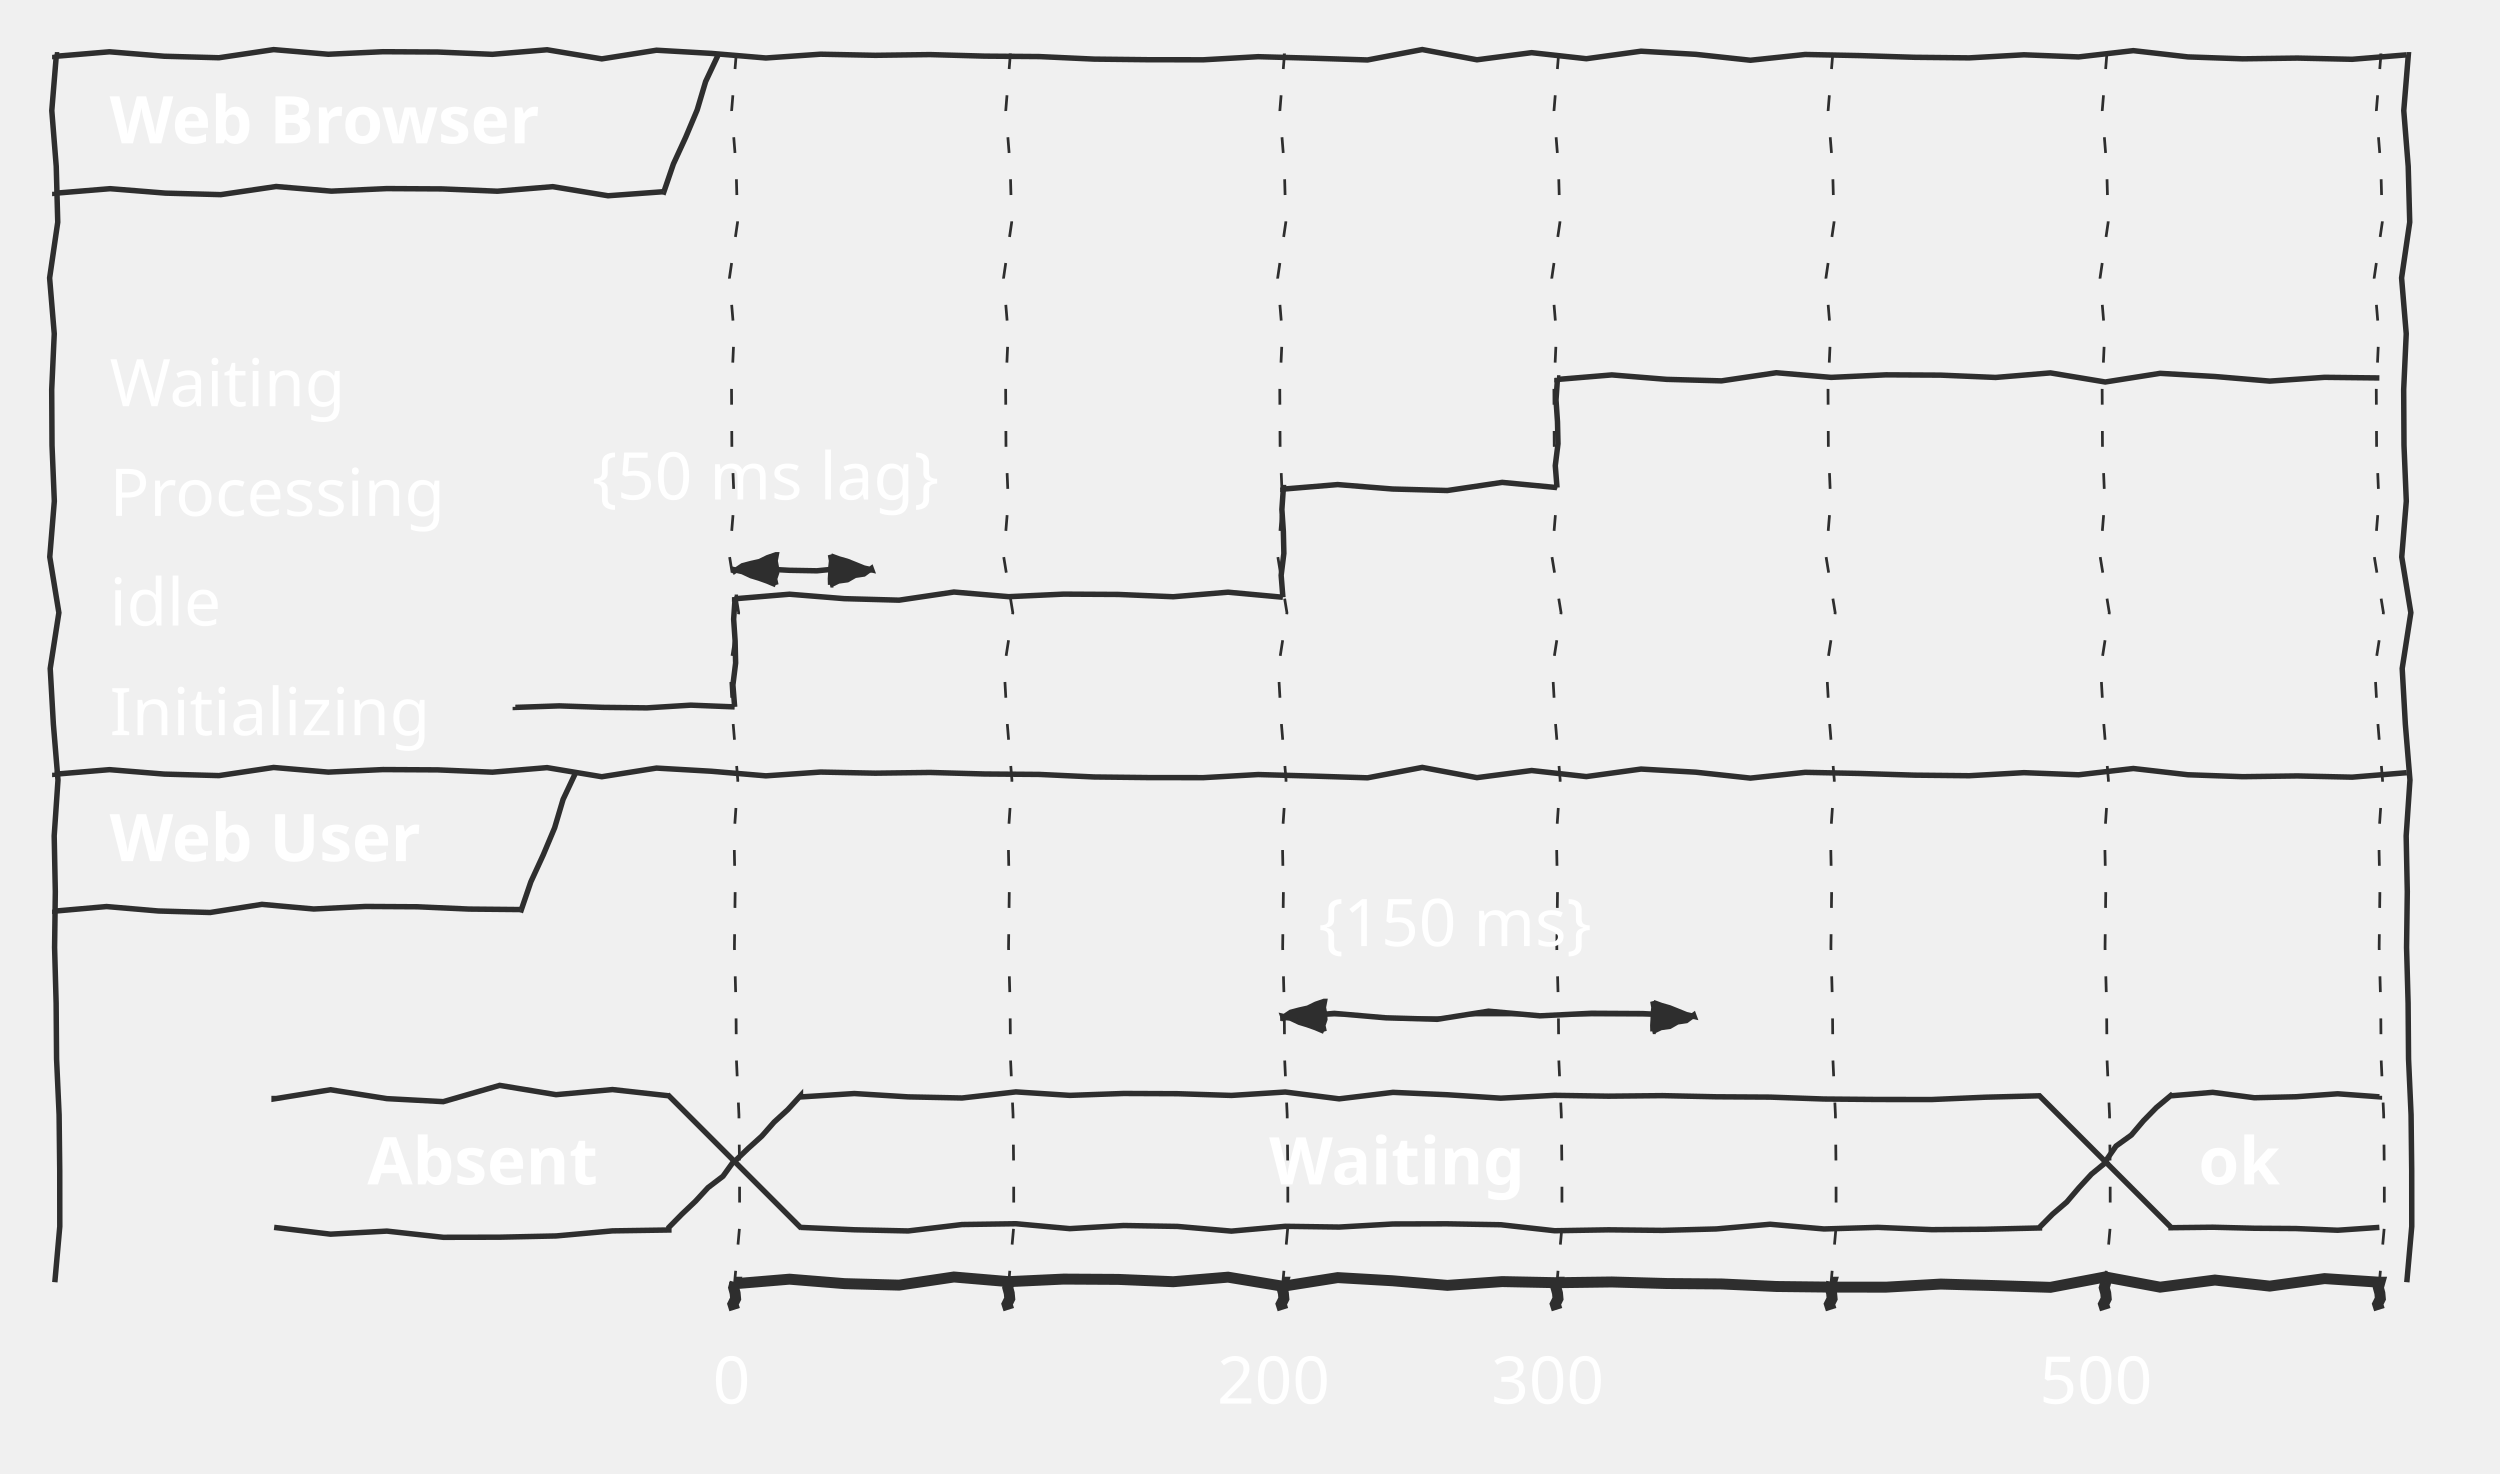
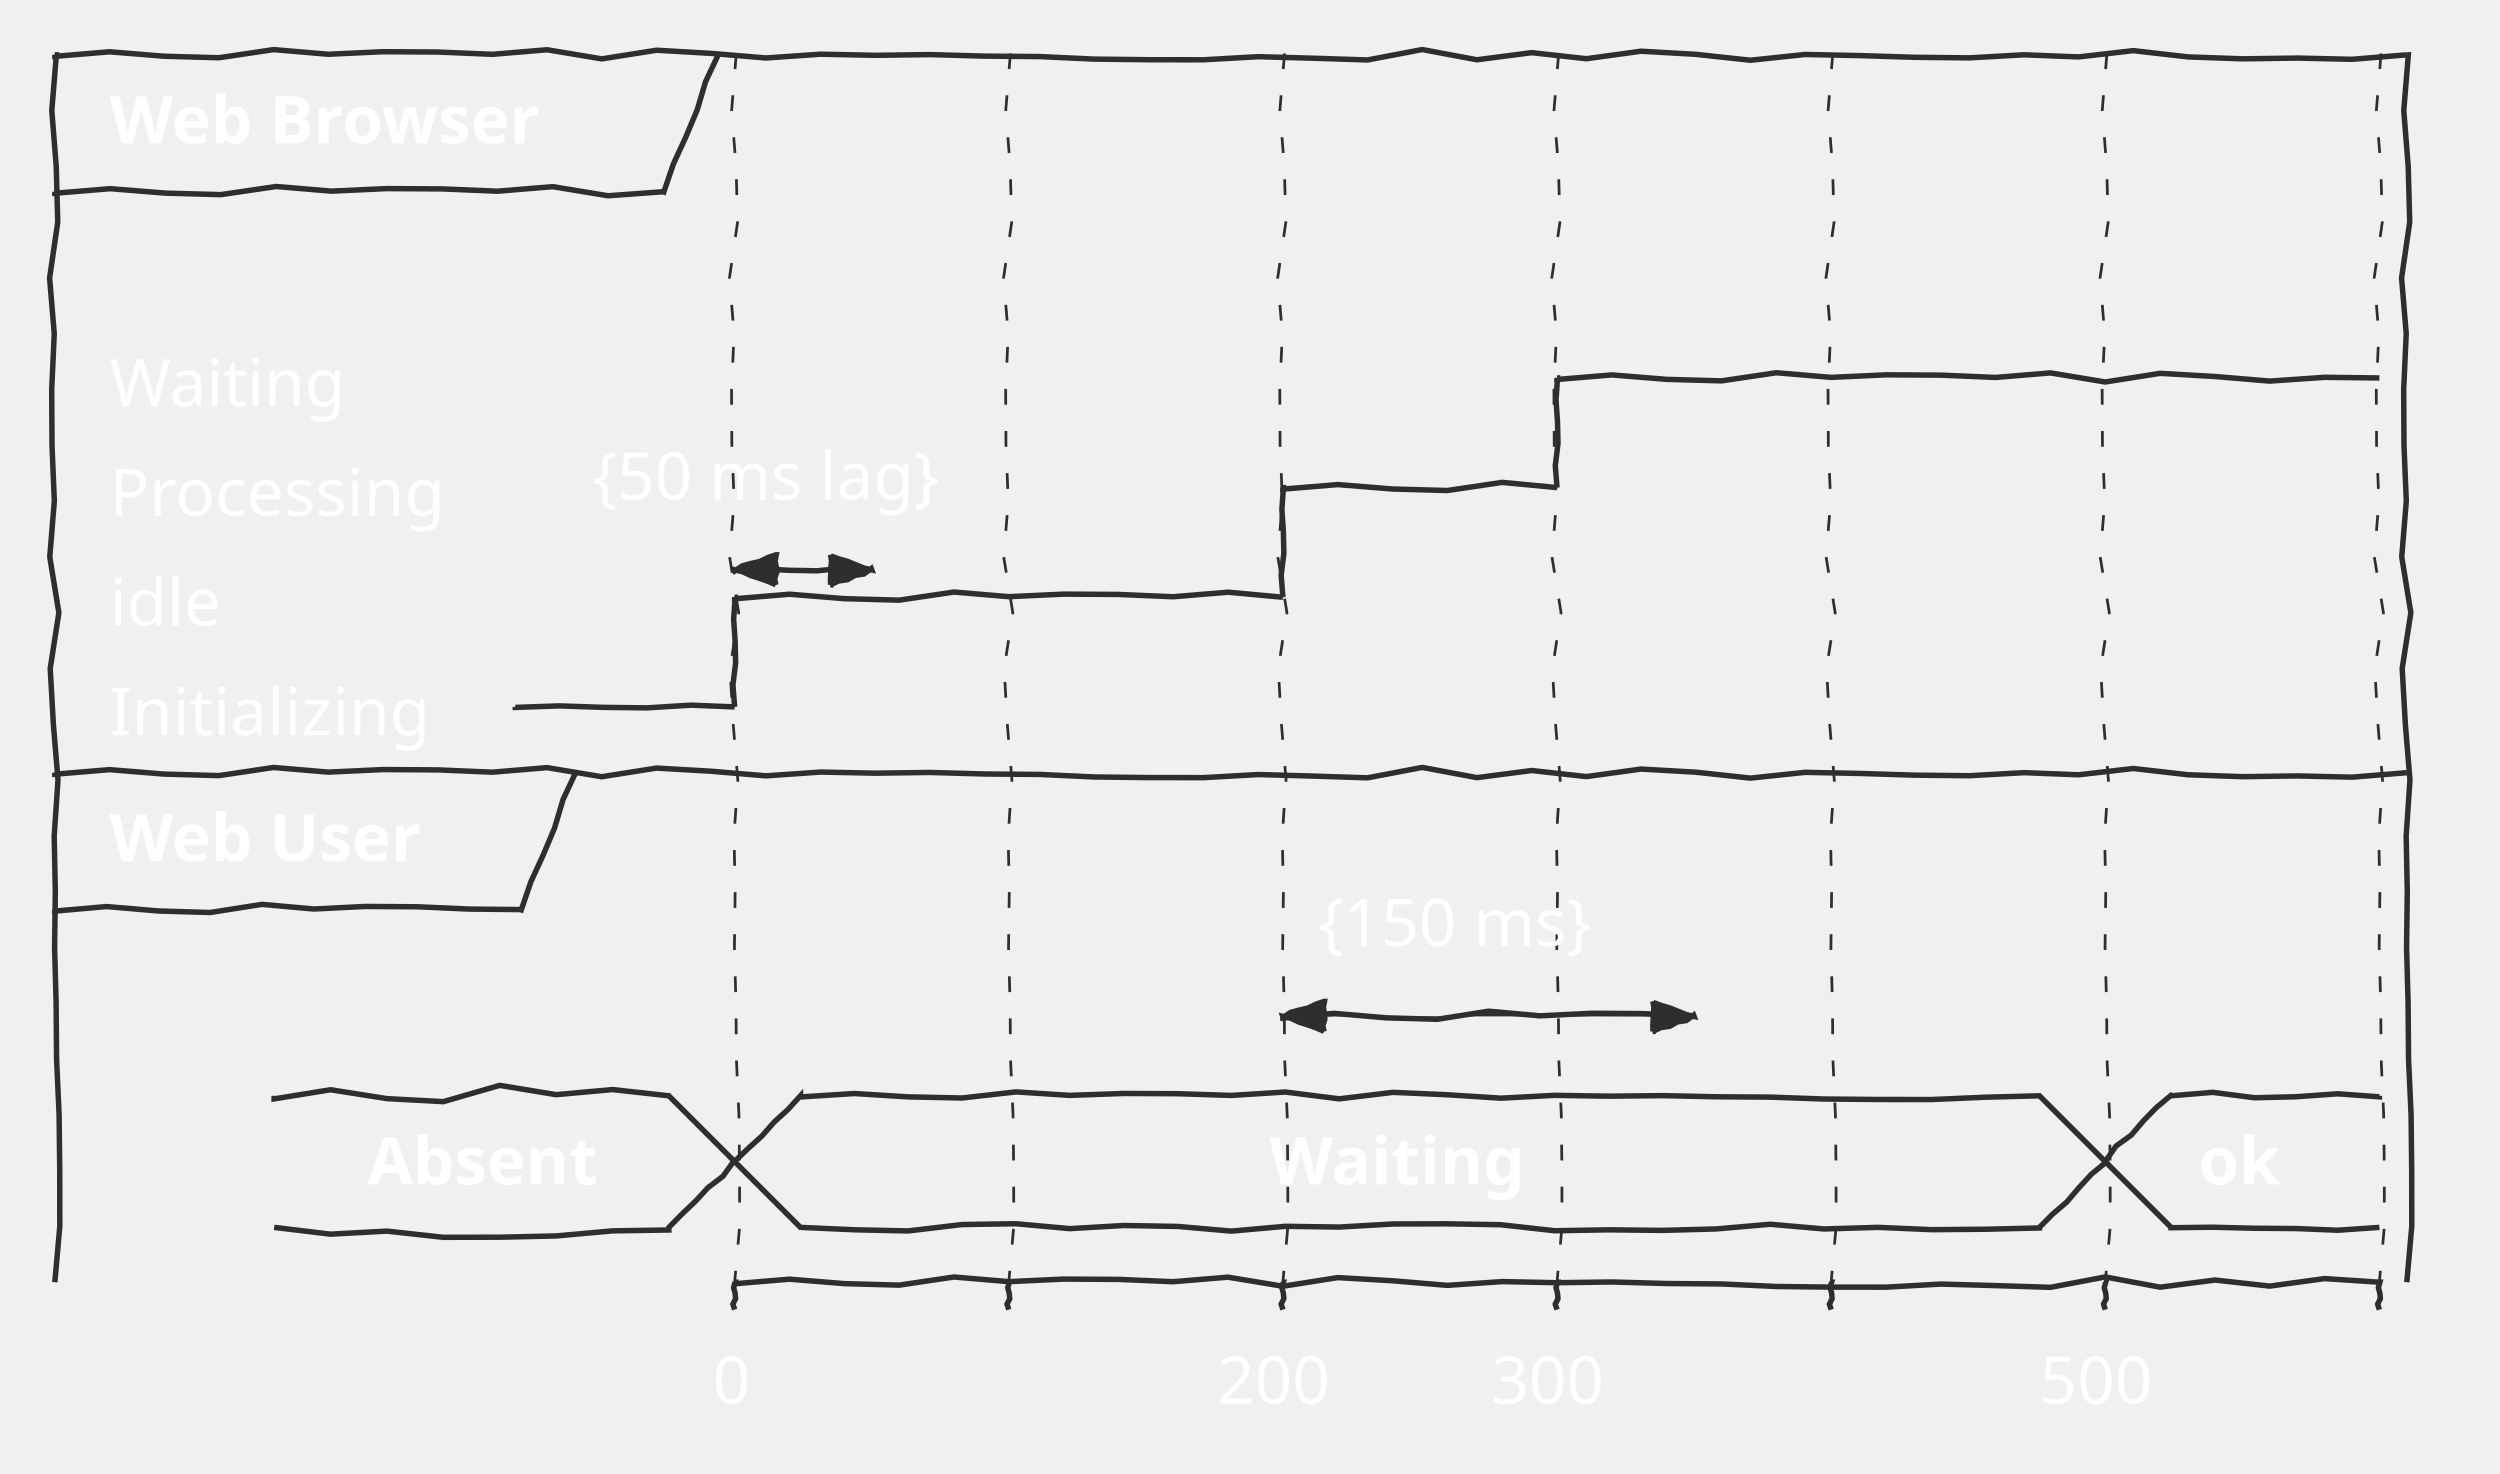
<svg xmlns="http://www.w3.org/2000/svg" contentStyleType="text/css" height="280.208px" preserveAspectRatio="none" style="width:475px;height:280px;background:#00000000;" version="1.1" viewBox="0 0 475 280" width="475px" zoomAndPan="magnify">
  <defs />
  <g>
    <path d="M10.417,10.417 L10.709,10.417 L9.841,21.017 L10.685,31.617 L10.972,42.217 L9.426,52.817 L10.309,63.417 L9.824,74.017 L9.884,84.618 L10.322,95.218 L9.456,105.818 L11.186,116.418 L9.541,127.018 L10.142,137.618 L11.017,148.219 L10.297,158.819 L10.511,169.419 L10.372,180.019 L10.665,190.619 L10.749,201.219 L11.23,211.819 L11.349,222.419 L11.36,233.02 L10.417,243.62 " fill="none" style="stroke:#2E2E2E;stroke-width:1.042;" />
    <path d="M457.292,10.417 L457.584,10.417 L456.716,21.017 L457.56,31.617 L457.847,42.217 L456.301,52.817 L457.184,63.417 L456.699,74.017 L456.759,84.618 L457.197,95.218 L456.331,105.818 L458.061,116.418 L456.416,127.018 L457.017,137.618 L457.892,148.219 L457.173,158.819 L457.386,169.419 L457.247,180.019 L457.54,190.619 L457.624,201.219 L458.105,211.819 L458.224,222.419 L458.235,233.02 L457.292,243.62 " fill="none" style="stroke:#2E2E2E;stroke-width:1.042;" />
    <path d="M139.583,10.417 L139.875,10.417 L139.008,21.017 L139.852,31.617 L140.138,42.217 L138.593,52.817 L139.475,63.417 L138.991,74.017 L139.051,84.618 L139.489,95.218 L138.623,105.818 L140.352,116.418 L138.708,127.018 L139.309,137.618 L140.183,148.219 L139.464,158.819 L139.678,169.419 L139.539,180.019 L139.831,190.619 L139.916,201.219 L140.397,211.819 L140.515,222.419 L140.527,233.02 L139.583,243.62 " fill="none" style="stroke:#2E2E2E;stroke-width:0.521;stroke-dasharray:3.0,5.0;" />
    <path d="M191.667,10.417 L191.959,10.417 L191.091,21.017 L191.935,31.617 L192.222,42.217 L190.676,52.817 L191.559,63.417 L191.074,74.017 L191.134,84.618 L191.572,95.218 L190.706,105.818 L192.436,116.418 L190.791,127.018 L191.392,137.618 L192.267,148.219 L191.548,158.819 L191.761,169.419 L191.622,180.019 L191.915,190.619 L191.999,201.219 L192.48,211.819 L192.599,222.419 L192.61,233.02 L191.667,243.62 " fill="none" style="stroke:#2E2E2E;stroke-width:0.521;stroke-dasharray:3.0,5.0;" />
    <path d="M243.75,10.417 L244.042,10.417 L243.175,21.017 L244.018,31.617 L244.305,42.217 L242.759,52.817 L243.642,63.417 L243.158,74.017 L243.217,84.618 L243.655,95.218 L242.79,105.818 L244.519,116.418 L242.875,127.018 L243.475,137.618 L244.35,148.219 L243.631,158.819 L243.845,169.419 L243.706,180.019 L243.998,190.619 L244.082,201.219 L244.564,211.819 L244.682,222.419 L244.693,233.02 L243.75,243.62 " fill="none" style="stroke:#2E2E2E;stroke-width:0.521;stroke-dasharray:3.0,5.0;" />
    <path d="M295.833,10.417 L296.125,10.417 L295.258,21.017 L296.102,31.617 L296.388,42.217 L294.842,52.817 L295.725,63.417 L295.241,74.017 L295.301,84.618 L295.739,95.218 L294.873,105.818 L296.602,116.418 L294.958,127.018 L295.559,137.618 L296.433,148.219 L295.714,158.819 L295.928,169.419 L295.789,180.019 L296.081,190.619 L296.166,201.219 L296.647,211.819 L296.765,222.419 L296.777,233.02 L295.833,243.62 " fill="none" style="stroke:#2E2E2E;stroke-width:0.521;stroke-dasharray:3.0,5.0;" />
    <path d="M347.917,10.417 L348.209,10.417 L347.341,21.017 L348.185,31.617 L348.472,42.217 L346.926,52.817 L347.809,63.417 L347.324,74.017 L347.384,84.618 L347.822,95.218 L346.956,105.818 L348.686,116.418 L347.041,127.018 L347.642,137.618 L348.517,148.219 L347.798,158.819 L348.011,169.419 L347.872,180.019 L348.165,190.619 L348.249,201.219 L348.73,211.819 L348.849,222.419 L348.86,233.02 L347.917,243.62 " fill="none" style="stroke:#2E2E2E;stroke-width:0.521;stroke-dasharray:3.0,5.0;" />
    <path d="M400,10.417 L400.292,10.417 L399.425,21.017 L400.269,31.617 L400.555,42.217 L399.009,52.817 L399.892,63.417 L399.408,74.017 L399.467,84.618 L399.905,95.218 L399.04,105.818 L400.769,116.418 L399.125,127.018 L399.725,137.618 L400.6,148.219 L399.881,158.819 L400.095,169.419 L399.956,180.019 L400.248,190.619 L400.332,201.219 L400.813,211.819 L400.932,222.419 L400.943,233.02 L400,243.62 " fill="none" style="stroke:#2E2E2E;stroke-width:0.521;stroke-dasharray:3.0,5.0;" />
    <path d="M452.083,10.417 L452.375,10.417 L451.508,21.017 L452.352,31.617 L452.638,42.217 L451.092,52.817 L451.975,63.417 L451.491,74.017 L451.551,84.618 L451.989,95.218 L451.123,105.818 L452.852,116.418 L451.208,127.018 L451.809,137.618 L452.683,148.219 L451.964,158.819 L452.178,169.419 L452.039,180.019 L452.331,190.619 L452.416,201.219 L452.897,211.819 L453.015,222.419 L453.027,233.02 L452.083,243.62 " fill="none" style="stroke:#2E2E2E;stroke-width:0.521;stroke-dasharray:3.0,5.0;" />
    <path d="M10.417,10.417 L10.417,10.709 L20.809,9.841 L31.202,10.685 L41.594,10.972 L51.986,9.426 L62.379,10.309 L72.771,9.824 L83.164,9.884 L93.556,10.322 L103.949,9.456 L114.341,11.186 L124.734,9.541 L135.126,10.142 L145.518,11.017 L155.911,10.297 L166.303,10.511 L176.696,10.372 L187.088,10.665 L197.481,10.749 L207.873,11.23 L218.266,11.349 L228.658,11.36 L239.05,10.77 L249.443,11.06 L259.835,11.392 L270.228,9.415 L280.62,11.359 L291.013,10.005 L301.405,11.158 L311.798,9.729 L322.19,10.322 L332.582,11.447 L342.975,10.349 L353.367,10.563 L363.76,10.887 L374.152,10.995 L384.545,10.411 L394.937,10.816 L405.329,9.622 L415.722,10.812 L426.114,11.178 L436.507,11.034 L446.899,11.268 L457.292,10.417 " fill="none" style="stroke:#2E2E2E;stroke-width:1.042;" />
    <text fill="#FFFFFF" font-family="&quot;Segoe Print&quot;" font-size="12.5" font-weight="bold" lengthAdjust="spacing" textLength="98.958" x="20.833" y="27.228">Web Browser</text>
    <path d="M10.417,36.426 L10.417,36.718 L20.928,35.85 L31.439,36.694 L41.951,36.981 L52.462,35.435 L62.974,36.318 L73.485,35.833 L83.996,35.893 L94.508,36.331 L105.019,35.465 L115.53,37.195 L126.042,36.426 " fill="none" style="stroke:#2E2E2E;stroke-width:1.042;" />
    <path d="M126.042,36.426 L126.132,36.462 L127.947,31.153 L130.291,26.055 L132.463,20.889 L134.068,15.496 L136.458,10.417 " fill="none" style="stroke:#2E2E2E;stroke-width:1.042;" />
    <text fill="#FFFFFF" font-family="&quot;Segoe Print&quot;" font-size="12.5" lengthAdjust="spacing" textLength="62.5" x="20.833" y="139.679">Initializing</text>
    <text fill="#FFFFFF" font-family="&quot;Segoe Print&quot;" font-size="12.5" lengthAdjust="spacing" textLength="22.917" x="20.833" y="118.846">idle</text>
    <text fill="#FFFFFF" font-family="&quot;Segoe Print&quot;" font-size="12.5" lengthAdjust="spacing" textLength="71.875" x="20.833" y="98.012">Processing</text>
    <text fill="#FFFFFF" font-family="&quot;Segoe Print&quot;" font-size="12.5" lengthAdjust="spacing" textLength="47.917" x="20.833" y="77.179">Waiting</text>
    <path d="M97.917,134.31 L97.917,134.407 L106.25,134.118 L114.583,134.399 L122.917,134.495 L131.25,133.98 L139.583,134.31 " style="stroke:#2E2E2E;stroke-width:1.042;fill:none;" />
    <path d="M139.583,113.477 L139.583,113.769 L150,112.901 L160.417,113.745 L170.833,114.032 L181.25,112.486 L191.667,113.369 L202.083,112.884 L212.5,112.944 L222.917,113.382 L233.333,112.516 L243.75,113.477 " style="stroke:#2E2E2E;stroke-width:1.042;fill:none;" />
    <path d="M243.75,92.643 L243.75,92.935 L254.167,92.068 L264.583,92.912 L275,93.198 L285.417,91.652 L295.833,92.643 " style="stroke:#2E2E2E;stroke-width:1.042;fill:none;" />
    <path d="M295.833,71.81 L295.833,72.102 L306.25,71.234 L316.667,72.078 L327.083,72.365 L337.5,70.819 L347.917,71.702 L358.333,71.218 L368.75,71.277 L379.167,71.715 L389.583,70.85 L400,72.579 L410.417,70.934 L420.833,71.535 L431.25,72.41 L441.667,71.691 L452.083,71.81 " style="stroke:#2E2E2E;stroke-width:1.042;fill:none;" />
    <path d="M139.583,113.477 L139.681,113.477 L139.392,117.643 L139.673,121.81 L139.768,125.977 L139.253,130.143 L139.583,134.31 " style="stroke:#2E2E2E;stroke-width:1.042;fill:none;" />
    <path d="M243.75,92.643 L243.847,92.643 L243.558,96.81 L243.839,100.977 L243.935,105.143 L243.42,109.31 L243.75,113.477 " style="stroke:#2E2E2E;stroke-width:1.042;fill:none;" />
    <path d="M295.833,71.81 L295.931,71.81 L295.642,75.977 L295.923,80.143 L296.018,84.31 L295.503,88.477 L295.833,92.643 " style="stroke:#2E2E2E;stroke-width:1.042;fill:none;" />
    <path d="M139.583,108.268 L139.583,108.365 L144.792,108.076 L150,108.358 L155.208,108.453 L160.417,107.938 L165.625,108.268 " fill="#2E2E2E" style="stroke:#2E2E2E;stroke-width:1.042;" />
    <polygon fill="#2E2E2E" points="147.414,105.418,147.487,105.418,147.27,106.558,147.481,107.698,147.553,108.838,147.166,109.978,147.414,111.118,147.405,111.093,145.797,110.409,144.236,109.853,142.708,109.386,141.067,108.613,139.583,108.268,139.649,108.449,141.075,107.493,142.692,107.064,144.333,106.699,145.838,105.96,147.414,105.418" style="stroke:#2E2E2E;stroke-width:1.042;" />
    <polygon fill="#2E2E2E" points="157.794,111.118,157.818,111.118,157.783,109.978,157.856,108.838,157.877,107.698,157.998,106.558,157.794,105.418,157.874,105.637,159.441,106.21,160.957,106.641,162.548,107.279,164.142,107.927,165.625,108.268,165.539,108.033,164.139,109.06,162.458,109.312,160.99,110.153,159.302,110.387,157.794,111.118" style="stroke:#2E2E2E;stroke-width:1.042;" />
    <text fill="#FFFFFF" font-family="&quot;Segoe Print&quot;" font-size="12.5" lengthAdjust="spacing" textLength="80.208" x="112.5" y="94.904">{50 ms lag}</text>
    <path d="M10.417,146.81 L10.417,147.102 L20.809,146.234 L31.202,147.078 L41.594,147.365 L51.986,145.819 L62.379,146.702 L72.771,146.218 L83.164,146.277 L93.556,146.715 L103.949,145.85 L114.341,147.579 L124.734,145.935 L135.126,146.535 L145.518,147.41 L155.911,146.691 L166.303,146.905 L176.696,146.766 L187.088,147.058 L197.481,147.142 L207.873,147.623 L218.266,147.742 L228.658,147.753 L239.05,147.163 L249.443,147.454 L259.835,147.785 L270.228,145.808 L280.62,147.752 L291.013,146.398 L301.405,147.551 L311.798,146.122 L322.19,146.715 L332.582,147.84 L342.975,146.742 L353.367,146.956 L363.76,147.28 L374.152,147.388 L384.545,146.804 L394.937,147.209 L405.329,146.015 L415.722,147.205 L426.114,147.571 L436.507,147.427 L446.899,147.661 L457.292,146.81 " fill="none" style="stroke:#2E2E2E;stroke-width:1.042;" />
    <text fill="#FFFFFF" font-family="&quot;Segoe Print&quot;" font-size="12.5" font-weight="bold" lengthAdjust="spacing" textLength="71.875" x="20.833" y="163.621">Web User</text>
    <path d="M10.417,172.819 L10.417,173.111 L20.255,172.244 L30.093,173.088 L39.931,173.374 L49.769,171.828 L59.606,172.711 L69.444,172.227 L79.282,172.286 L89.12,172.724 L98.958,172.819 " fill="none" style="stroke:#2E2E2E;stroke-width:1.042;" />
    <path d="M98.958,172.819 L99.049,172.855 L100.864,167.546 L103.208,162.449 L105.38,157.282 L106.985,151.889 L109.375,146.81 " fill="none" style="stroke:#2E2E2E;stroke-width:1.042;" />
    <polygon points="52.083,208.203,52.083,208.422,62.798,207.772,73.512,208.405,84.226,208.619,94.941,207.46,105.655,208.122,116.369,207.759,127.083,208.203,126.989,208.109,129.567,210.686,131.914,213.033,134.719,215.839,136.929,218.048,139.583,220.703,139.535,220.655,137.189,223.309,134.562,225.682,132.1,228.22,129.576,230.695,127.083,233.203,127.083,233.389,116.369,233.452,105.655,233.813,94.941,233.902,84.226,233.911,73.512,233.468,62.798,233.686,52.083,233.203,52.327,233.203,51.833,228.203,52.319,223.203,51.98,218.203,52.269,213.203,52.083,208.203" style="stroke:#00000000;stroke-width:1.042;fill:none;" />
    <path d="M52.083,208.203 L52.083,208.787 L62.798,207.052 L73.512,208.74 L84.226,209.313 L94.941,206.221 L105.655,207.987 L116.369,207.018 L127.083,208.203 L126.832,207.952 L129.539,210.659 L131.631,212.75 L134.946,216.066 L136.671,217.791 L139.583,220.703 L139.454,220.574 L137.366,223.486 L134.527,225.647 L132.128,228.248 L129.562,230.682 L127.083,233.203 L127.083,233.699 L116.369,233.867 L105.655,234.83 L94.941,235.067 L84.226,235.09 L73.512,233.91 L62.798,234.491 L52.083,233.203 " style="stroke:#2E2E2E;stroke-width:1.042;fill:none;" />
    <text fill="#FFFFFF" font-family="&quot;Segoe Print&quot;" font-size="12.5" font-weight="bold" lengthAdjust="spacing" textLength="52.083" x="69.792" y="225.03">Absent</text>
    <polygon points="152.083,208.203,152.083,208.422,162.319,207.772,172.554,208.405,182.79,208.619,193.025,207.46,203.261,208.122,213.496,207.759,223.732,207.804,233.967,208.132,244.203,207.483,254.438,208.78,264.674,207.547,274.909,207.997,285.145,208.653,295.38,208.114,305.616,208.274,315.851,208.17,326.087,208.389,336.322,208.452,346.558,208.813,356.793,208.902,367.029,208.911,377.264,208.468,387.5,208.203,387.614,208.317,390.172,210.875,392.323,213.026,395.167,215.87,397.427,218.13,400,220.703,400.131,220.834,397.378,223.082,394.983,225.686,392.682,228.385,389.988,230.691,387.5,233.203,387.5,233.313,377.264,233.556,367.029,233.637,356.793,233.199,346.558,233.502,336.322,232.607,326.087,233.499,315.851,233.774,305.616,233.666,295.38,233.842,285.145,232.7,274.909,232.524,264.674,232.556,254.438,233.142,244.203,232.998,233.967,233.913,223.732,233.021,213.496,232.846,203.261,233.441,193.025,232.508,182.79,232.662,172.554,233.879,162.319,233.657,152.083,233.203,152.264,233.383,149.504,230.624,147.162,228.281,144.728,225.848,141.967,223.087,139.583,220.703,139.56,220.68,142.114,218.234,144.743,215.863,147.082,213.202,149.697,210.817,152.083,208.203" style="stroke:#2E2E2E;stroke-width:1.042;fill:none;" />
    <polygon points="412.5,208.203,412.5,208.276,420.417,208.059,428.333,208.27,436.25,208.342,444.167,207.955,452.083,208.203,452.056,208.203,451.935,213.203,451.95,218.203,452.06,223.203,451.843,228.203,452.083,233.203,452.083,233.395,444.167,232.984,436.25,233.135,428.333,233.353,420.417,233.173,412.5,233.203,412.517,233.22,409.992,230.695,407.544,228.247,405.059,225.762,402.644,223.347,400,220.703,400.165,220.868,402.667,218.37,405.062,215.766,407.614,213.317,410.172,210.875,412.5,208.203" style="stroke:#00000000;stroke-width:1.042;fill:none;" />
    <path d="M452.083,208.203 L452.083,208.398 L444.167,207.82 L436.25,208.382 L428.333,208.573 L420.417,207.543 L412.5,208.203 L412.449,208.152 L409.721,210.424 L407.249,212.952 L404.955,215.659 L402.047,217.75 L400,220.703 L400.363,221.066 L402.087,222.791 L404.87,225.574 L407.783,228.486 L409.944,230.647 L412.5,233.203 L412.5,233.266 L420.417,233.173 L428.333,233.368 L436.25,233.424 L444.167,233.745 L452.083,233.203 " style="stroke:#2E2E2E;stroke-width:1.042;fill:none;" />
    <text fill="#FFFFFF" font-family="&quot;Segoe Print&quot;" font-size="12.5" font-weight="bold" lengthAdjust="spacing" textLength="57.292" x="241.146" y="225.03">Waiting</text>
    <text fill="#FFFFFF" font-family="&quot;Segoe Print&quot;" font-size="12.5" font-weight="bold" lengthAdjust="spacing" textLength="17.708" x="417.708" y="225.03">ok</text>
    <path d="M243.75,193.115 L243.75,193.407 L253.516,192.54 L263.281,193.384 L273.047,193.67 L282.812,192.124 L292.578,193.007 L302.344,192.523 L312.109,192.583 L321.875,193.115 " fill="#2E2E2E" style="stroke:#2E2E2E;stroke-width:1.042;" />
    <polygon fill="#2E2E2E" points="251.581,190.265,251.654,190.265,251.437,191.405,251.648,192.545,251.72,193.685,251.333,194.825,251.581,195.965,251.571,195.94,249.964,195.256,248.403,194.7,246.874,194.233,245.234,193.46,243.75,193.115,243.816,193.296,245.241,192.34,246.859,191.911,248.5,191.546,250.004,190.807,251.581,190.265" style="stroke:#2E2E2E;stroke-width:1.042;" />
    <polygon fill="#2E2E2E" points="314.044,195.965,314.068,195.965,314.033,194.825,314.106,193.685,314.127,192.545,314.248,191.405,314.044,190.265,314.124,190.484,315.691,191.057,317.207,191.488,318.798,192.126,320.392,192.774,321.875,193.115,321.789,192.88,320.389,193.907,318.707,194.159,317.24,195,315.552,195.234,314.044,195.965" style="stroke:#2E2E2E;stroke-width:1.042;" />
    <text fill="#FFFFFF" font-family="&quot;Segoe Print&quot;" font-size="12.5" lengthAdjust="spacing" textLength="64.583" x="250.521" y="179.751">{150 ms}</text>
-     <path d="M139.583,243.62 L139.681,243.62 L139.392,244.661 L139.673,245.703 L139.768,246.745 L139.253,247.786 L139.583,248.828 " fill="none" style="stroke:#2E2E2E;stroke-width:2.083;" />
-     <path d="M191.667,243.62 L191.764,243.62 L191.475,244.661 L191.756,245.703 L191.852,246.745 L191.336,247.786 L191.667,248.828 " fill="none" style="stroke:#2E2E2E;stroke-width:2.083;" />
-     <path d="M243.75,243.62 L243.847,243.62 L243.558,244.661 L243.839,245.703 L243.935,246.745 L243.42,247.786 L243.75,248.828 " fill="none" style="stroke:#2E2E2E;stroke-width:2.083;" />
-     <path d="M295.833,243.62 L295.931,243.62 L295.642,244.661 L295.923,245.703 L296.018,246.745 L295.503,247.786 L295.833,248.828 " fill="none" style="stroke:#2E2E2E;stroke-width:2.083;" />
-     <path d="M347.917,243.62 L348.014,243.62 L347.725,244.661 L348.006,245.703 L348.102,246.745 L347.586,247.786 L347.917,248.828 " fill="none" style="stroke:#2E2E2E;stroke-width:2.083;" />
-     <path d="M400,243.62 L400.097,243.62 L399.808,244.661 L400.089,245.703 L400.185,246.745 L399.67,247.786 L400,248.828 " fill="none" style="stroke:#2E2E2E;stroke-width:2.083;" />
-     <path d="M452.083,243.62 L452.181,243.62 L451.892,244.661 L452.173,245.703 L452.268,246.745 L451.753,247.786 L452.083,248.828 " fill="none" style="stroke:#2E2E2E;stroke-width:2.083;" />
-     <path d="M139.583,243.62 L139.583,243.912 L150,243.044 L160.417,243.888 L170.833,244.175 L181.25,242.629 L191.667,243.512 L202.083,243.027 L212.5,243.087 L222.917,243.525 L233.333,242.66 L243.75,244.389 L254.167,242.744 L264.583,243.345 L275,244.22 L285.417,243.501 L295.833,243.715 L306.25,243.575 L316.667,243.868 L327.083,243.952 L337.5,244.433 L347.917,244.552 L358.333,244.563 L368.75,243.973 L379.167,244.264 L389.583,244.595 L400,242.618 L410.417,244.562 L420.833,243.208 L431.25,244.361 L441.667,242.932 L452.083,243.62 " fill="none" style="stroke:#2E2E2E;stroke-width:2.083;" />
+     <path d="M139.583,243.62 L139.681,243.62 L139.392,244.661 L139.673,245.703 L139.768,246.745 L139.253,247.786 L139.583,248.828 " fill="none" style="stroke:#2E2E2E;stroke-width:1.042;" />
+     <path d="M191.667,243.62 L191.764,243.62 L191.475,244.661 L191.756,245.703 L191.852,246.745 L191.336,247.786 L191.667,248.828 " fill="none" style="stroke:#2E2E2E;stroke-width:1.042;" />
+     <path d="M243.75,243.62 L243.847,243.62 L243.558,244.661 L243.839,245.703 L243.935,246.745 L243.42,247.786 L243.75,248.828 " fill="none" style="stroke:#2E2E2E;stroke-width:1.042;" />
+     <path d="M295.833,243.62 L295.931,243.62 L295.642,244.661 L295.923,245.703 L296.018,246.745 L295.503,247.786 L295.833,248.828 " fill="none" style="stroke:#2E2E2E;stroke-width:1.042;" />
+     <path d="M347.917,243.62 L348.014,243.62 L347.725,244.661 L348.006,245.703 L348.102,246.745 L347.586,247.786 L347.917,248.828 " fill="none" style="stroke:#2E2E2E;stroke-width:1.042;" />
+     <path d="M400,243.62 L400.097,243.62 L399.808,244.661 L400.089,245.703 L400.185,246.745 L399.67,247.786 L400,248.828 " fill="none" style="stroke:#2E2E2E;stroke-width:1.042;" />
+     <path d="M452.083,243.62 L452.181,243.62 L451.892,244.661 L452.173,245.703 L452.268,246.745 L451.753,247.786 L452.083,248.828 " fill="none" style="stroke:#2E2E2E;stroke-width:1.042;" />
+     <path d="M139.583,243.62 L139.583,243.912 L150,243.044 L160.417,243.888 L170.833,244.175 L181.25,242.629 L191.667,243.512 L202.083,243.027 L212.5,243.087 L222.917,243.525 L233.333,242.66 L243.75,244.389 L254.167,242.744 L264.583,243.345 L275,244.22 L285.417,243.501 L295.833,243.715 L306.25,243.575 L316.667,243.868 L327.083,243.952 L337.5,244.433 L347.917,244.552 L358.333,244.563 L368.75,243.973 L379.167,244.264 L389.583,244.595 L400,242.618 L410.417,244.562 L420.833,243.208 L431.25,244.361 L441.667,242.932 L452.083,243.62 " fill="none" style="stroke:#2E2E2E;stroke-width:1.042;" />
    <text fill="#FFFFFF" font-family="&quot;Segoe Print&quot;" font-size="12.5" lengthAdjust="spacing" textLength="8.333" x="135.417" y="266.681">0</text>
    <text fill="#FFFFFF" font-family="&quot;Segoe Print&quot;" font-size="12.5" lengthAdjust="spacing" textLength="25" x="231.25" y="266.681">200</text>
    <text fill="#FFFFFF" font-family="&quot;Segoe Print&quot;" font-size="12.5" lengthAdjust="spacing" textLength="25" x="283.333" y="266.681">300</text>
    <text fill="#FFFFFF" font-family="&quot;Segoe Print&quot;" font-size="12.5" lengthAdjust="spacing" textLength="25" x="387.5" y="266.681">500</text>
  </g>
</svg>
